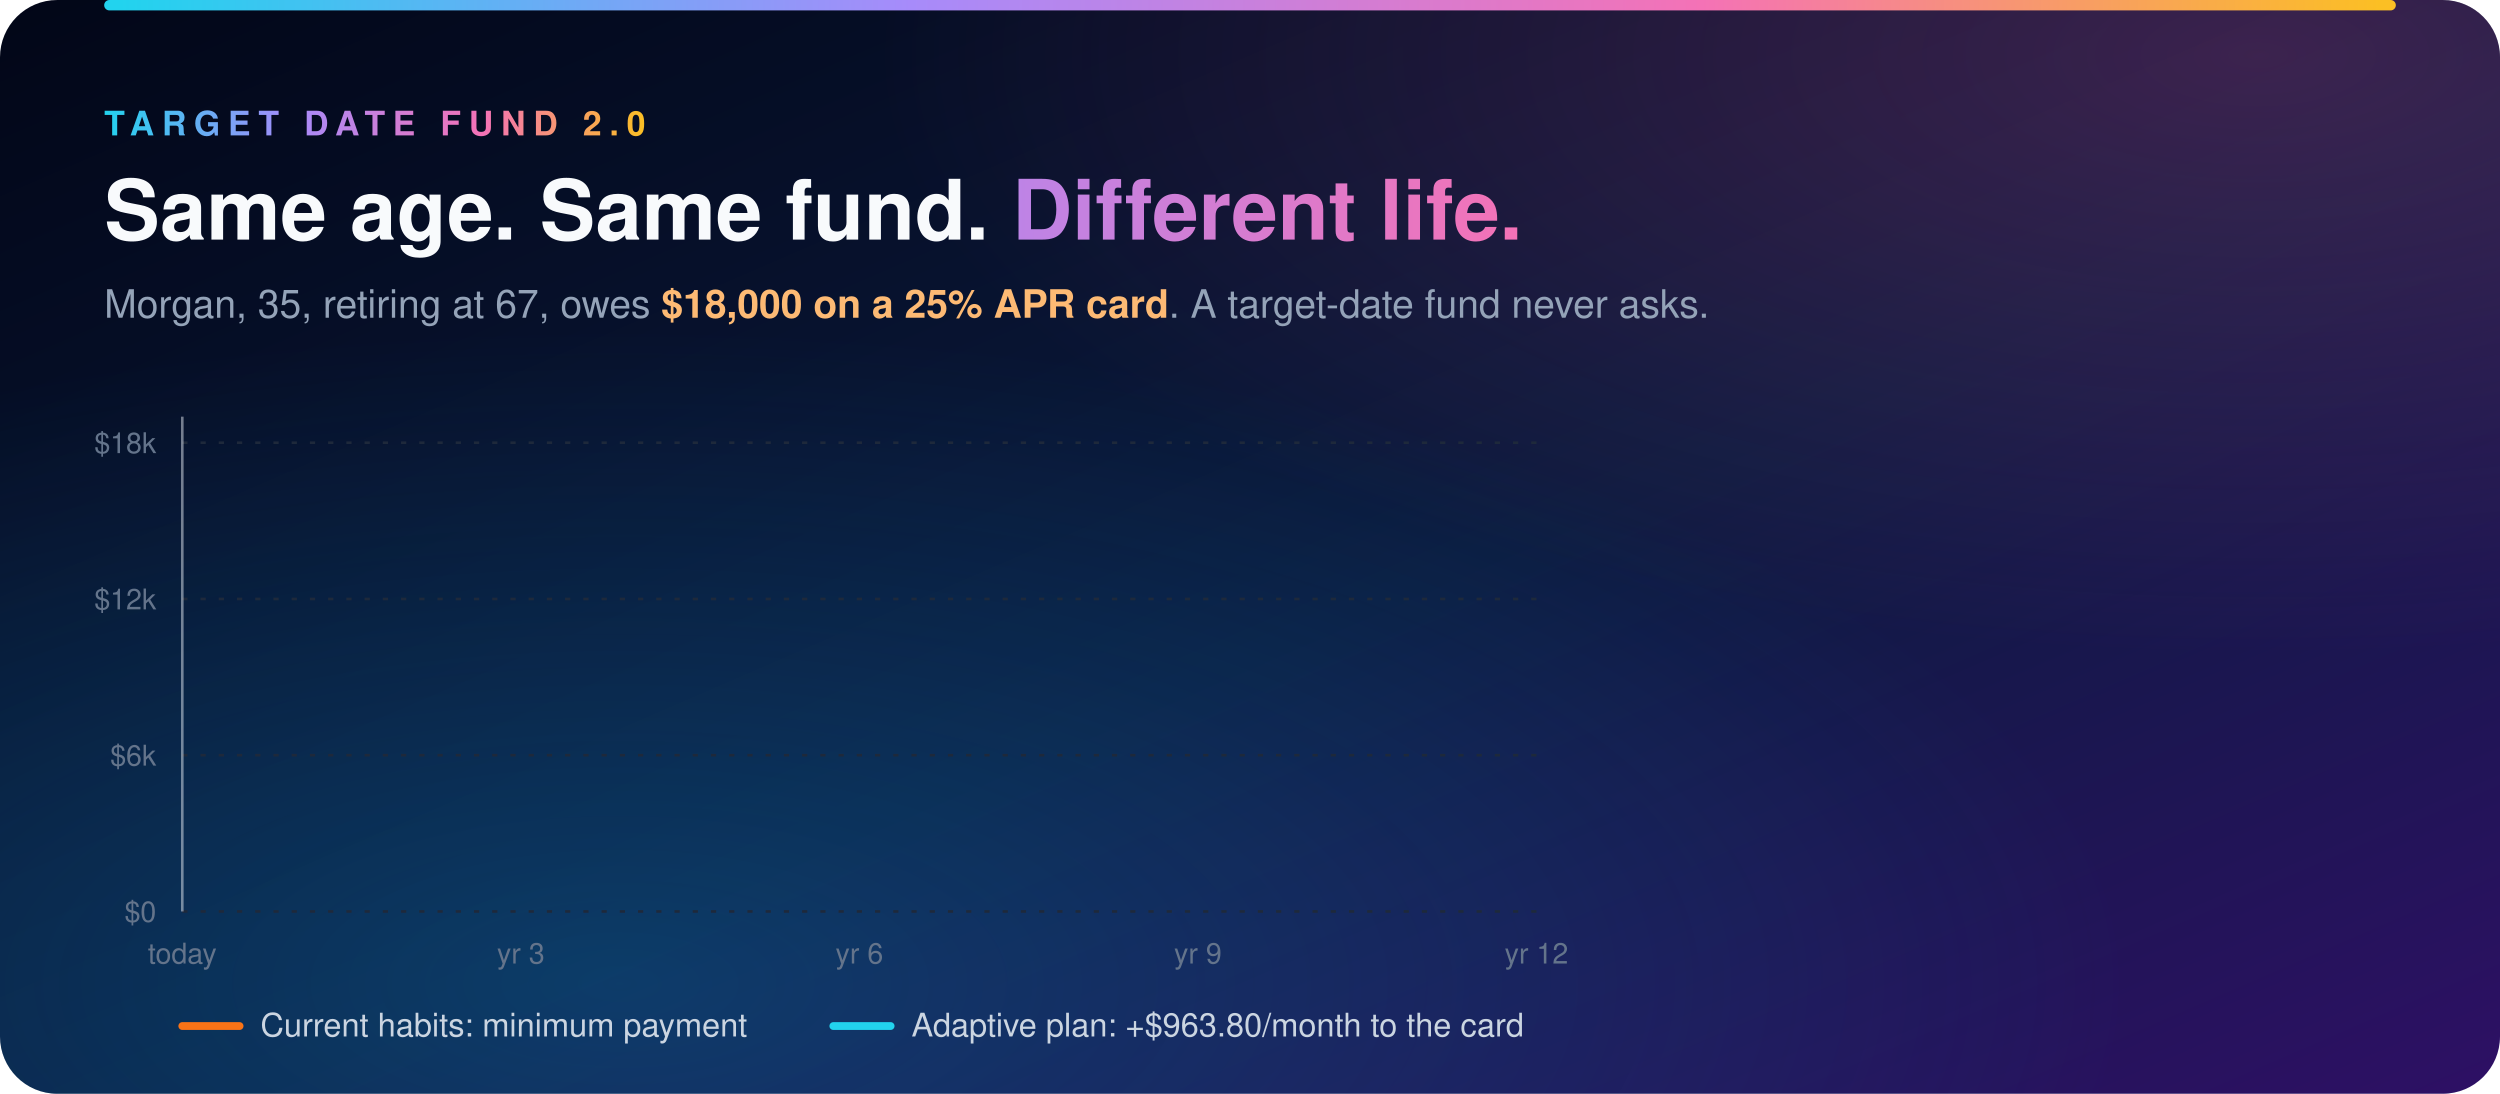
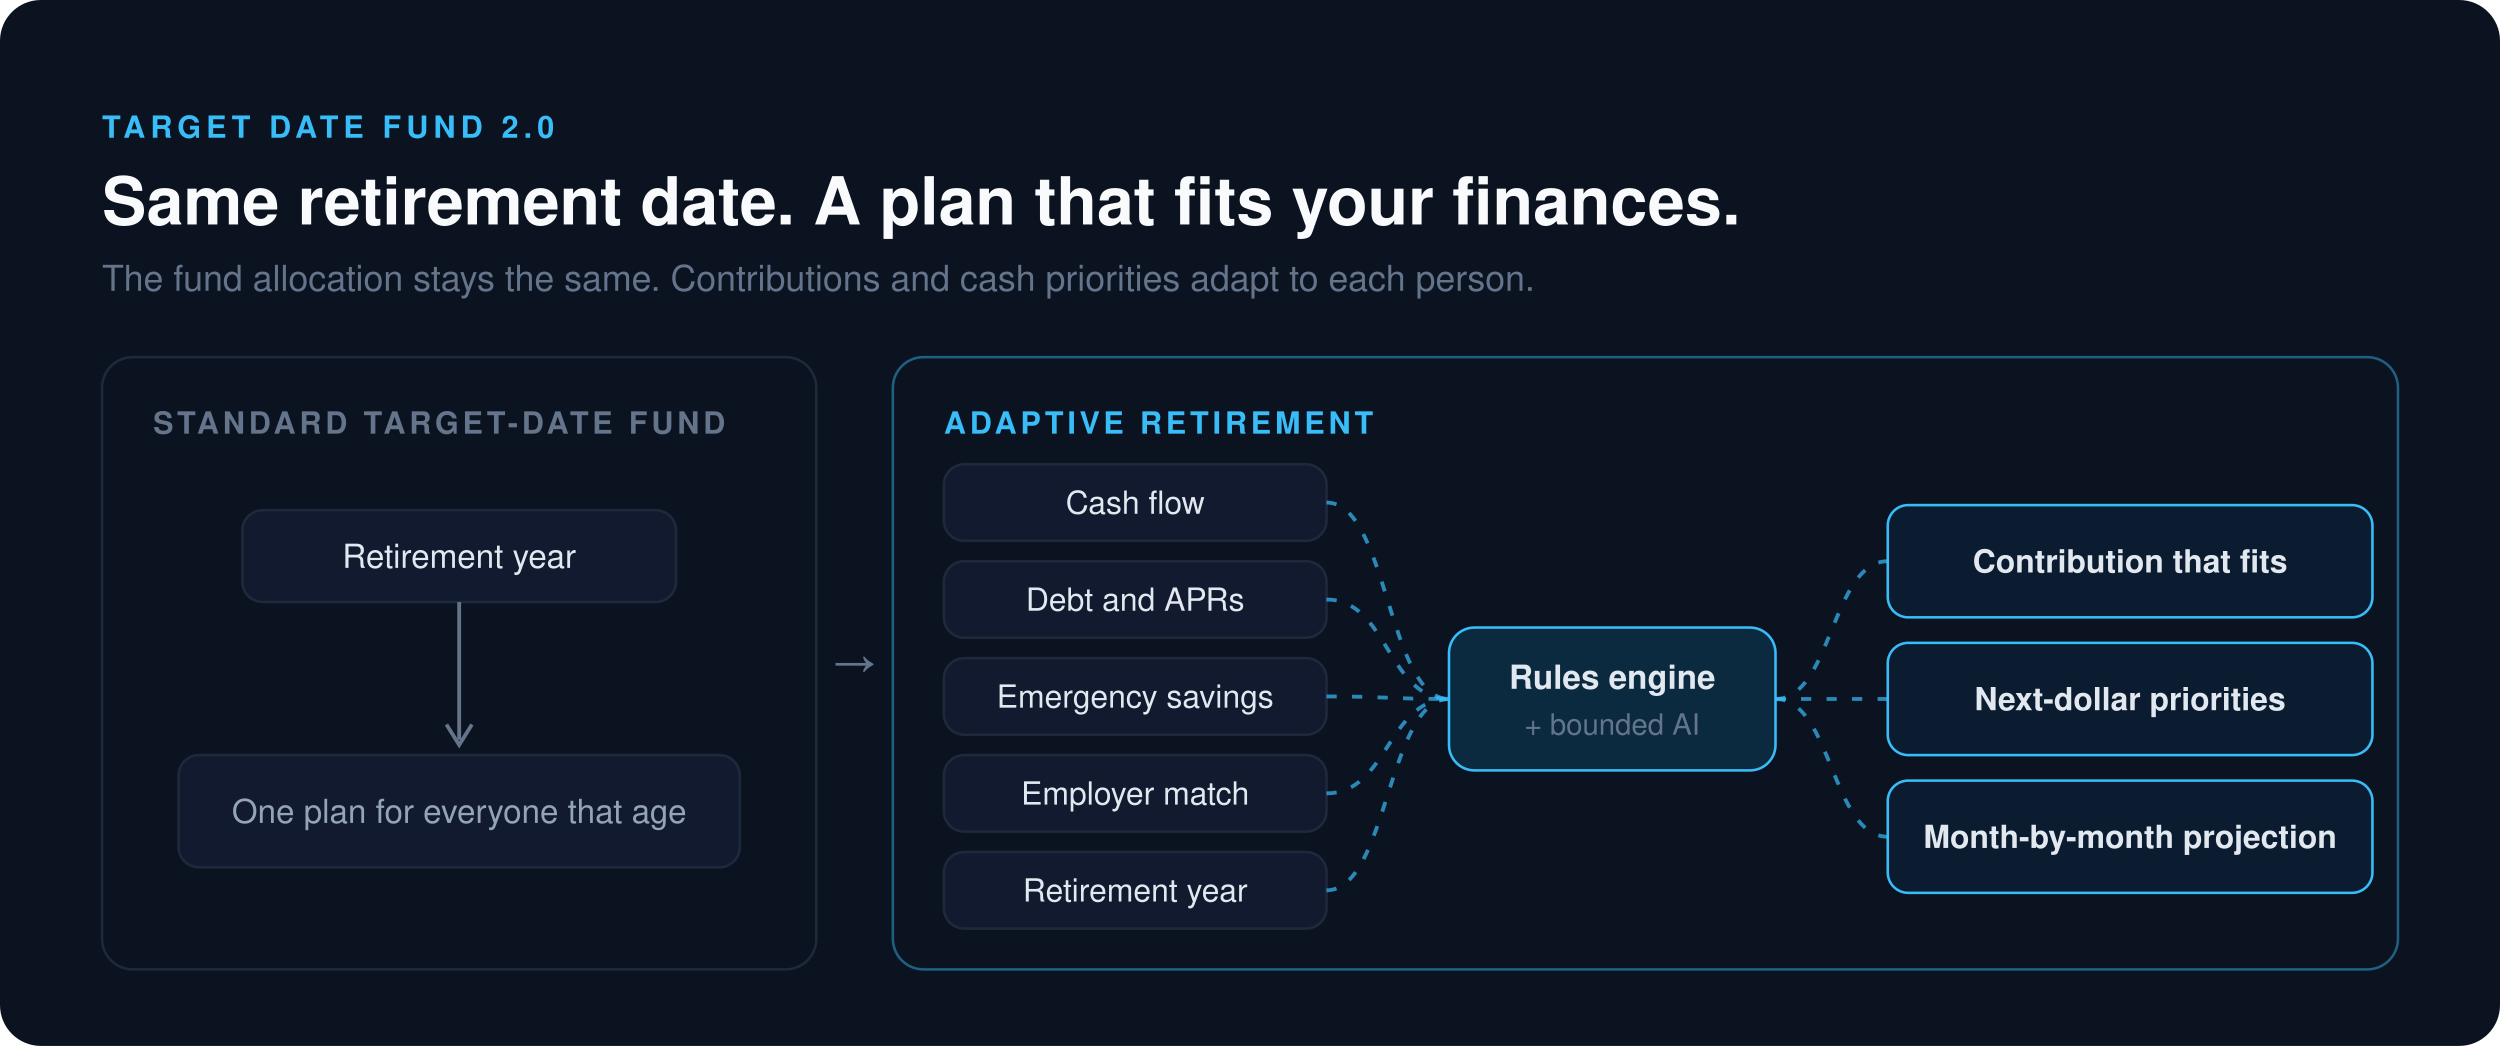
- <svg xmlns="http://www.w3.org/2000/svg" viewBox="0 0 960 420" width="960" height="420" font-family="-apple-system,BlinkMacSystemFont,'Segoe UI',Helvetica,Arial,sans-serif" role="img" aria-label="Morgan, 35, owes $18,000 on a 25% APR card. With current habits the card is paid off in month 135; the adaptive plan pays it off in month 16, saves $32,516 in interest and adds $141,669 at retirement.">
-   <defs>
-     <linearGradient id="bg" x1="0" y1="0" x2="1" y2="1">
-       <stop offset="0" stop-color="#020617" />
-       <stop offset="0.55" stop-color="#0B1B3F" />
-       <stop offset="1" stop-color="#2E1065" />
-     </linearGradient>
-     <radialGradient id="aura" cx="0.25" cy="0.9" r="0.6">
-       <stop offset="0" stop-color="#0EA5E9" stop-opacity="0.24" />
-       <stop offset="1" stop-color="#0EA5E9" stop-opacity="0" />
-     </radialGradient>
-     <radialGradient id="aura2" cx="0.9" cy="0.05" r="0.55">
-       <stop offset="0" stop-color="#EC4899" stop-opacity="0.22" />
-       <stop offset="1" stop-color="#EC4899" stop-opacity="0" />
-     </radialGradient>
-     <linearGradient id="rainbow" x1="0" y1="0" x2="1" y2="0">
-       <stop offset="0" stop-color="#22D3EE" />
-       <stop offset="0.35" stop-color="#A78BFA" />
-       <stop offset="0.7" stop-color="#F472B6" />
-       <stop offset="1" stop-color="#FBBF24" />
-     </linearGradient>
-     <linearGradient id="shimmer" x1="0" y1="0" x2="1" y2="0" gradientUnits="objectBoundingBox">
-       <stop offset="0" stop-color="#22D3EE" />
-       <stop offset="0.5" stop-color="#A78BFA" />
-       <stop offset="1" stop-color="#F472B6" />
-       <animateTransform attributeName="gradientTransform" type="translate" dur="6s" repeatCount="indefinite" values="-0.3 0;0.3 0;-0.3 0" />
-     </linearGradient>
-     <linearGradient id="fillA" x1="0" y1="0" x2="0" y2="1">
-       <stop offset="0" stop-color="#22D3EE" stop-opacity="0.35" />
-       <stop offset="1" stop-color="#22D3EE" stop-opacity="0" />
-     </linearGradient>
-     <linearGradient id="fillC" x1="0" y1="0" x2="0" y2="1">
-       <stop offset="0" stop-color="#F97316" stop-opacity="0.22" />
-       <stop offset="1" stop-color="#F97316" stop-opacity="0" />
-     </linearGradient>
-     <filter id="glow" x="-50%" y="-50%" width="200%" height="200%">
-       <feGaussianBlur stdDeviation="4" result="b" />
-       <feMerge>
-         <feMergeNode in="b" />
-         <feMergeNode in="SourceGraphic" />
-       </feMerge>
-     </filter>
-     <clipPath id="sweep">
-       <rect x="66" y="150" height="220" width="0">
-         <animate attributeName="width" dur="14s" repeatCount="indefinite" keyTimes="0;0.06;0.58;0.93;1" values="0;0;528;528;528" />
-       </rect>
-     </clipPath>
-   </defs>
-   <rect width="960" height="420" rx="22" fill="url(#bg)" />
-   <rect width="960" height="420" rx="22" fill="url(#aura)">
-     <animate attributeName="opacity" dur="7s" repeatCount="indefinite" values="0.6;1;0.6" />
-   </rect>
-   <rect width="960" height="420" rx="22" fill="url(#aura2)">
-     <animate attributeName="opacity" dur="9s" repeatCount="indefinite" values="1;0.5;1" />
-   </rect>
-   <rect x="40" y="0" width="880" height="4" rx="2" fill="url(#rainbow)" />
-   <text x="40" y="52" font-size="13" font-weight="700" letter-spacing="3" fill="url(#rainbow)">TARGET DATE FUND 2.0</text>
-   <text x="40" y="92" font-size="32" font-weight="800" fill="#F8FAFC">Same age. Same fund. <tspan fill="url(#shimmer)">Different life.</tspan>
-   </text>
-   <text x="40" y="122" font-size="15" fill="#94A3B8">Morgan, 35, retiring at 67, owes <tspan fill="#FDBA74" font-weight="600">$18,000 on a 25% APR card</tspan>. A target-date fund never asks.</text>
-   <g>
-     <line x1="70" x2="590" y1="350.0" y2="350.0" stroke="#1E293B" stroke-dasharray="2 5" />
-     <text x="60" y="354.0" font-size="11" fill="#64748B" text-anchor="end">$0</text>
-     <line x1="70" x2="590" y1="290.0" y2="290.0" stroke="#1E293B" stroke-dasharray="2 5" />
-     <text x="60" y="294.0" font-size="11" fill="#64748B" text-anchor="end">$6k</text>
-     <line x1="70" x2="590" y1="230.0" y2="230.0" stroke="#1E293B" stroke-dasharray="2 5" />
-     <text x="60" y="234.0" font-size="11" fill="#64748B" text-anchor="end">$12k</text>
-     <line x1="70" x2="590" y1="170.0" y2="170.0" stroke="#1E293B" stroke-dasharray="2 5" />
-     <text x="60" y="174.0" font-size="11" fill="#64748B" text-anchor="end">$18k</text>
-     <text x="70.0" y="370" font-size="11" fill="#64748B" text-anchor="middle">today</text>
-     <text x="200.0" y="370" font-size="11" fill="#64748B" text-anchor="middle">yr 3</text>
-     <text x="330.0" y="370" font-size="11" fill="#64748B" text-anchor="middle">yr 6</text>
-     <text x="460.0" y="370" font-size="11" fill="#64748B" text-anchor="middle">yr 9</text>
-     <text x="590.0" y="370" font-size="11" fill="#64748B" text-anchor="middle">yr 12</text>
-   </g>
-   <g clip-path="url(#sweep)">
-     <path d="M70.0,170.0 L73.6,170.2 L77.2,170.5 L80.8,170.8 L84.4,171.0 L88.1,171.3 L91.7,171.6 L95.3,171.9 L98.9,172.2 L102.5,172.4 L106.1,172.7 L109.7,173.1 L113.3,173.4 L116.9,173.7 L120.6,174.0 L124.2,174.3 L127.8,174.7 L131.4,175.0 L135.0,175.4 L138.6,175.8 L142.2,176.1 L145.8,176.5 L149.4,176.9 L153.1,177.3 L156.7,177.7 L160.3,178.1 L163.9,178.5 L167.5,178.9 L171.1,179.4 L174.7,179.8 L178.3,180.3 L181.9,180.7 L185.6,181.2 L189.2,181.7 L192.8,182.2 L196.4,182.7 L200.0,183.2 L203.6,183.7 L207.2,184.3 L210.8,184.8 L214.4,185.4 L218.1,185.9 L221.7,186.5 L225.3,187.1 L228.9,187.7 L232.5,188.3 L236.1,189.0 L239.7,189.6 L243.3,190.3 L246.9,191.0 L250.6,191.6 L254.2,192.3 L257.8,193.1 L261.4,193.8 L265.0,194.5 L268.6,195.3 L272.2,196.1 L275.8,196.9 L279.4,197.7 L283.1,198.5 L286.7,199.3 L290.3,200.2 L293.9,201.1 L297.5,202.0 L301.1,202.9 L304.7,203.8 L308.3,204.8 L311.9,205.8 L315.6,206.8 L319.2,207.8 L322.8,208.8 L326.4,209.9 L330.0,211.0 L333.6,212.1 L337.2,213.2 L340.8,214.3 L344.4,215.5 L348.1,216.7 L351.7,217.9 L355.3,219.2 L358.9,220.5 L362.5,221.8 L366.1,223.1 L369.7,224.4 L373.3,225.8 L376.9,227.2 L380.6,228.7 L384.2,230.2 L387.8,231.7 L391.4,233.2 L395.0,234.8 L398.6,236.4 L402.2,238.0 L405.8,239.7 L409.4,241.4 L413.1,243.1 L416.7,244.9 L420.3,246.7 L423.9,248.5 L427.5,250.4 L431.1,252.3 L434.7,254.3 L438.3,256.3 L441.9,258.4 L445.6,260.4 L449.2,262.6 L452.8,264.8 L456.4,267.0 L460.0,269.3 L463.6,271.6 L467.2,273.9 L470.8,276.4 L474.4,278.8 L478.1,281.3 L481.7,283.9 L485.3,286.5 L488.9,289.2 L492.5,291.9 L496.1,294.7 L499.7,297.6 L503.3,300.5 L506.9,303.5 L510.6,306.5 L514.2,309.6 L517.8,312.7 L521.4,316.0 L525.0,319.2 L528.6,322.6 L532.2,326.0 L535.8,329.5 L539.4,333.1 L543.1,336.8 L546.7,340.5 L550.3,344.3 L553.9,348.2 L557.5,350.0 L561.1,350.0 L564.7,350.0 L568.3,350.0 L571.9,350.0 L575.6,350.0 L579.2,350.0 L582.8,350.0 L586.4,350.0 L590.0,350.0 L590.0,350 L70,350 Z" fill="url(#fillC)" />
-     <path d="M70.0,170.0 L73.6,179.9 L77.2,190.0 L80.8,200.3 L84.4,210.8 L88.1,221.5 L91.7,232.5 L95.3,243.7 L98.9,255.1 L102.5,266.8 L106.1,278.7 L109.7,290.8 L113.3,303.2 L116.9,315.9 L120.6,328.8 L124.2,342.0 L127.8,350.0 L131.4,350.0 L135.0,350.0 L138.6,350.0 L142.2,350.0 L145.8,350.0 L149.4,350.0 L153.1,350.0 L156.7,350.0 L160.3,350.0 L163.9,350.0 L167.5,350.0 L171.1,350.0 L174.7,350.0 L178.3,350.0 L181.9,350.0 L185.6,350.0 L189.2,350.0 L192.8,350.0 L196.4,350.0 L200.0,350.0 L203.6,350.0 L207.2,350.0 L210.8,350.0 L214.4,350.0 L218.1,350.0 L221.7,350.0 L225.3,350.0 L228.9,350.0 L232.5,350.0 L236.1,350.0 L239.7,350.0 L243.3,350.0 L246.9,350.0 L250.6,350.0 L254.2,350.0 L257.8,350.0 L261.4,350.0 L265.0,350.0 L268.6,350.0 L272.2,350.0 L275.8,350.0 L279.4,350.0 L283.1,350.0 L286.7,350.0 L290.3,350.0 L293.9,350.0 L297.5,350.0 L301.1,350.0 L304.7,350.0 L308.3,350.0 L311.9,350.0 L315.6,350.0 L319.2,350.0 L322.8,350.0 L326.4,350.0 L330.0,350.0 L333.6,350.0 L337.2,350.0 L340.8,350.0 L344.4,350.0 L348.1,350.0 L351.7,350.0 L355.3,350.0 L358.9,350.0 L362.5,350.0 L366.1,350.0 L369.7,350.0 L373.3,350.0 L376.9,350.0 L380.6,350.0 L384.2,350.0 L387.8,350.0 L391.4,350.0 L395.0,350.0 L398.6,350.0 L402.2,350.0 L405.8,350.0 L409.4,350.0 L413.1,350.0 L416.7,350.0 L420.3,350.0 L423.9,350.0 L427.5,350.0 L431.1,350.0 L434.7,350.0 L438.3,350.0 L441.9,350.0 L445.6,350.0 L449.2,350.0 L452.8,350.0 L456.4,350.0 L460.0,350.0 L463.6,350.0 L467.2,350.0 L470.8,350.0 L474.4,350.0 L478.1,350.0 L481.7,350.0 L485.3,350.0 L488.9,350.0 L492.5,350.0 L496.1,350.0 L499.7,350.0 L503.3,350.0 L506.9,350.0 L510.6,350.0 L514.2,350.0 L517.8,350.0 L521.4,350.0 L525.0,350.0 L528.6,350.0 L532.2,350.0 L535.8,350.0 L539.4,350.0 L543.1,350.0 L546.7,350.0 L550.3,350.0 L553.9,350.0 L557.5,350.0 L561.1,350.0 L564.7,350.0 L568.3,350.0 L571.9,350.0 L575.6,350.0 L579.2,350.0 L582.8,350.0 L586.4,350.0 L590.0,350.0 L590.0,350 L70,350 Z" fill="url(#fillA)" />
-     <path d="M70.0,170.0 L73.6,170.2 L77.2,170.5 L80.8,170.8 L84.4,171.0 L88.1,171.3 L91.7,171.6 L95.3,171.9 L98.9,172.2 L102.5,172.4 L106.1,172.7 L109.7,173.1 L113.3,173.4 L116.9,173.7 L120.6,174.0 L124.2,174.3 L127.8,174.7 L131.4,175.0 L135.0,175.4 L138.6,175.8 L142.2,176.1 L145.8,176.5 L149.4,176.9 L153.1,177.3 L156.7,177.7 L160.3,178.1 L163.9,178.5 L167.5,178.9 L171.1,179.4 L174.7,179.8 L178.3,180.3 L181.9,180.7 L185.6,181.2 L189.2,181.7 L192.8,182.2 L196.4,182.7 L200.0,183.2 L203.6,183.7 L207.2,184.3 L210.8,184.8 L214.4,185.4 L218.1,185.9 L221.7,186.5 L225.3,187.1 L228.9,187.7 L232.5,188.3 L236.1,189.0 L239.7,189.6 L243.3,190.3 L246.9,191.0 L250.6,191.6 L254.2,192.3 L257.8,193.1 L261.4,193.8 L265.0,194.5 L268.6,195.3 L272.2,196.1 L275.8,196.9 L279.4,197.7 L283.1,198.5 L286.7,199.3 L290.3,200.2 L293.9,201.1 L297.5,202.0 L301.1,202.9 L304.7,203.8 L308.3,204.8 L311.9,205.8 L315.6,206.8 L319.2,207.8 L322.8,208.8 L326.4,209.9 L330.0,211.0 L333.6,212.1 L337.2,213.2 L340.8,214.3 L344.4,215.5 L348.1,216.7 L351.7,217.9 L355.3,219.2 L358.9,220.5 L362.5,221.8 L366.1,223.1 L369.7,224.4 L373.3,225.8 L376.9,227.2 L380.6,228.7 L384.2,230.2 L387.8,231.7 L391.4,233.2 L395.0,234.8 L398.6,236.4 L402.2,238.0 L405.8,239.7 L409.4,241.4 L413.1,243.1 L416.7,244.9 L420.3,246.7 L423.9,248.5 L427.5,250.4 L431.1,252.3 L434.7,254.3 L438.3,256.3 L441.9,258.4 L445.6,260.4 L449.2,262.6 L452.8,264.8 L456.4,267.0 L460.0,269.3 L463.6,271.6 L467.2,273.9 L470.8,276.4 L474.4,278.8 L478.1,281.3 L481.7,283.9 L485.3,286.5 L488.9,289.2 L492.5,291.9 L496.1,294.7 L499.7,297.6 L503.3,300.5 L506.9,303.5 L510.6,306.5 L514.2,309.6 L517.8,312.7 L521.4,316.0 L525.0,319.2 L528.6,322.6 L532.2,326.0 L535.8,329.5 L539.4,333.1 L543.1,336.8 L546.7,340.5 L550.3,344.3 L553.9,348.2 L557.5,350.0 L561.1,350.0 L564.7,350.0 L568.3,350.0 L571.9,350.0 L575.6,350.0 L579.2,350.0 L582.8,350.0 L586.4,350.0 L590.0,350.0" fill="none" stroke="#F97316" stroke-width="3" stroke-linecap="round" />
-     <path d="M70.0,170.0 L73.6,179.9 L77.2,190.0 L80.8,200.3 L84.4,210.8 L88.1,221.5 L91.7,232.5 L95.3,243.7 L98.9,255.1 L102.5,266.8 L106.1,278.7 L109.7,290.8 L113.3,303.2 L116.9,315.9 L120.6,328.8 L124.2,342.0 L127.8,350.0 L131.4,350.0 L135.0,350.0 L138.6,350.0 L142.2,350.0 L145.8,350.0 L149.4,350.0 L153.1,350.0 L156.7,350.0 L160.3,350.0 L163.9,350.0 L167.5,350.0 L171.1,350.0 L174.7,350.0 L178.3,350.0 L181.9,350.0 L185.6,350.0 L189.2,350.0 L192.8,350.0 L196.4,350.0 L200.0,350.0 L203.6,350.0 L207.2,350.0 L210.8,350.0 L214.4,350.0 L218.1,350.0 L221.7,350.0 L225.3,350.0 L228.9,350.0 L232.5,350.0 L236.1,350.0 L239.7,350.0 L243.3,350.0 L246.9,350.0 L250.6,350.0 L254.2,350.0 L257.8,350.0 L261.4,350.0 L265.0,350.0 L268.6,350.0 L272.2,350.0 L275.8,350.0 L279.4,350.0 L283.1,350.0 L286.7,350.0 L290.3,350.0 L293.9,350.0 L297.5,350.0 L301.1,350.0 L304.7,350.0 L308.3,350.0 L311.9,350.0 L315.6,350.0 L319.2,350.0 L322.8,350.0 L326.4,350.0 L330.0,350.0 L333.6,350.0 L337.2,350.0 L340.8,350.0 L344.4,350.0 L348.1,350.0 L351.7,350.0 L355.3,350.0 L358.9,350.0 L362.5,350.0 L366.1,350.0 L369.7,350.0 L373.3,350.0 L376.9,350.0 L380.6,350.0 L384.2,350.0 L387.8,350.0 L391.4,350.0 L395.0,350.0 L398.6,350.0 L402.2,350.0 L405.8,350.0 L409.4,350.0 L413.1,350.0 L416.7,350.0 L420.3,350.0 L423.9,350.0 L427.5,350.0 L431.1,350.0 L434.7,350.0 L438.3,350.0 L441.9,350.0 L445.6,350.0 L449.2,350.0 L452.8,350.0 L456.4,350.0 L460.0,350.0 L463.6,350.0 L467.2,350.0 L470.8,350.0 L474.4,350.0 L478.1,350.0 L481.7,350.0 L485.3,350.0 L488.9,350.0 L492.5,350.0 L496.1,350.0 L499.7,350.0 L503.3,350.0 L506.9,350.0 L510.6,350.0 L514.2,350.0 L517.8,350.0 L521.4,350.0 L525.0,350.0 L528.6,350.0 L532.2,350.0 L535.8,350.0 L539.4,350.0 L543.1,350.0 L546.7,350.0 L550.3,350.0 L553.9,350.0 L557.5,350.0 L561.1,350.0 L564.7,350.0 L568.3,350.0 L571.9,350.0 L575.6,350.0 L579.2,350.0 L582.8,350.0 L586.4,350.0 L590.0,350.0" fill="none" stroke="#22D3EE" stroke-width="3.5" stroke-linecap="round" filter="url(#glow)" />
-   </g>
-   <line x1="70" x2="70" y1="160" y2="350" stroke="#E2E8F0" stroke-opacity="0.5" stroke-width="1">
-     <animate attributeName="x1" dur="14s" repeatCount="indefinite" keyTimes="0;0.06;0.58;1" values="70;70;590;590" />
-     <animate attributeName="x2" dur="14s" repeatCount="indefinite" keyTimes="0;0.06;0.58;1" values="70;70;590;590" />
-     <animate attributeName="opacity" dur="14s" repeatCount="indefinite" keyTimes="0;0.05;0.58;0.62;1" values="0;1;1;0;0" />
-   </line>
-   <g opacity="0">
-     <animate attributeName="opacity" dur="14s" repeatCount="indefinite" keyTimes="0;0.118;0.148;0.93;1" values="0;0;1;1;0" />
-     <circle cx="127.8" cy="350" r="6" fill="#22D3EE" filter="url(#glow)" />
-     <circle cx="127.8" cy="350" r="6" fill="none" stroke="#22D3EE" stroke-width="2">
-       <animate attributeName="r" dur="1.8s" repeatCount="indefinite" values="6;22" />
-       <animate attributeName="stroke-opacity" dur="1.8s" repeatCount="indefinite" values="0.9;0" />
-     </circle>
-     <rect x="139.8" y="306" width="186" height="28" rx="14" fill="#083344" stroke="#22D3EE" stroke-opacity="0.6" />
-     <text x="232.8" y="325" font-size="13" font-weight="700" fill="#67E8F9" text-anchor="middle">Adaptive: paid off, month 16</text>
-   </g>
-   <g opacity="0">
-     <animate attributeName="opacity" dur="14s" repeatCount="indefinite" keyTimes="0;0.548;0.578;0.93;1" values="0;0;1;1;0" />
-     <circle cx="557.5" cy="350" r="5" fill="#F97316" />
-     <rect x="325.5" y="306" width="176" height="28" rx="14" fill="#2A1406" stroke="#F97316" stroke-opacity="0.6" />
-     <text x="413.5" y="325" font-size="13" font-weight="700" fill="#FDBA74" text-anchor="middle">Current: month 135</text>
-   </g>
-   <g font-size="12.5">
-     <line x1="70" x2="92" y1="394" y2="394" stroke="#F97316" stroke-width="3" stroke-linecap="round" />
-     <text x="100" y="398" fill="#CBD5E1">Current habits: minimum payment</text>
-     <line x1="320" x2="342" y1="394" y2="394" stroke="#22D3EE" stroke-width="3" stroke-linecap="round" />
-     <text x="350" y="398" fill="#CBD5E1">Adaptive plan: +$963.80/month to the card</text>
-   </g>
-   <g opacity="0">
-     <animate attributeName="opacity" dur="14s" repeatCount="indefinite" keyTimes="0;0.620;0.650;0.93;1" values="0;0;1;1;0" />
-     <rect x="628" y="158" width="300" height="56" rx="12" fill="#0B1220" stroke="#22D3EE" stroke-opacity="0.45" />
-     <rect x="628" y="158" width="4" height="56" rx="2" fill="#22D3EE" />
-     <text x="648" y="185" font-size="22" font-weight="700" fill="#22D3EE">119 months sooner</text>
-     <text x="648" y="203" font-size="12.5" fill="#94A3B8">credit card paid off</text>
-   </g>
-   <g opacity="0">
-     <animate attributeName="opacity" dur="14s" repeatCount="indefinite" keyTimes="0;0.670;0.700;0.93;1" values="0;0;1;1;0" />
-     <rect x="628" y="224" width="300" height="56" rx="12" fill="#0B1220" stroke="#34D399" stroke-opacity="0.45" />
-     <rect x="628" y="224" width="4" height="56" rx="2" fill="#34D399" />
-     <text x="648" y="251" font-size="22" font-weight="700" fill="#34D399">$32,516 saved</text>
-     <text x="648" y="269" font-size="12.5" fill="#94A3B8">in card interest</text>
-   </g>
-   <g opacity="0">
-     <animate attributeName="opacity" dur="14s" repeatCount="indefinite" keyTimes="0;0.720;0.750;0.93;1" values="0;0;1;1;0" />
-     <rect x="628" y="290" width="300" height="56" rx="12" fill="#0B1220" stroke="#C084FC" stroke-opacity="0.45" />
-     <rect x="628" y="290" width="4" height="56" rx="2" fill="#C084FC" />
-     <text x="648" y="317" font-size="22" font-weight="700" fill="#C084FC">+$141,669</text>
-     <text x="648" y="335" font-size="12.5" fill="#94A3B8">retirement balance at 67, same fund</text>
-   </g>
-   <g opacity="0">
-     <animate attributeName="opacity" dur="14s" repeatCount="indefinite" keyTimes="0;0.770;0.800;0.93;1" values="0;0;1;1;0" />
-     <text x="778" y="378" font-size="12" fill="#64748B" text-anchor="middle">Allocation unchanged. Only the next dollar moves.</text>
-   </g>
+ <svg xmlns="http://www.w3.org/2000/svg" viewBox="0 0 980 410" width="980" height="410" font-family="-apple-system,BlinkMacSystemFont,'Segoe UI',Helvetica,Arial,sans-serif" role="img" aria-label="A standard target-date fund uses only your retirement year and gives everyone that age the same plan. Adaptive Retirement combines cash flow, debt, emergency savings, employer match and retirement year into an affordable contribution, next-dollar priorities and a month-by-month projection.">
+   <rect width="980" height="410" rx="16" fill="#0B1220" />
+   <text x="40" y="54" font-size="12" font-weight="600" letter-spacing="2" fill="#38BDF8">TARGET DATE FUND 2.0</text>
+   <text x="40" y="88" font-size="26" font-weight="600" fill="#F8FAFC">Same retirement date. A plan that fits your finances.</text>
+   <text x="40" y="114" font-size="14" fill="#64748B">The fund allocation stays the same. Contributions and cash priorities adapt to each person.</text>
+   <rect x="40" y="140" width="280" height="240" rx="12" fill="none" stroke="#1E293B" />
+   <text x="60" y="170" font-size="12" font-weight="600" letter-spacing="1.5" fill="#64748B">STANDARD TARGET-DATE FUND</text>
+   <rect x="95" y="200" width="170" height="36" rx="8" fill="#111A2E" stroke="#1E293B" />
+   <text x="180.0" y="222.6" font-size="13" font-weight="500" fill="#E2E8F0" text-anchor="middle">Retirement year</text>
+   <line x1="180" y1="236" x2="180" y2="290" stroke="#64748B" stroke-width="1.5" />
+   <path d="M175,284 L180,292 L185,284" fill="none" stroke="#64748B" stroke-width="1.5" />
+   <rect x="70" y="296" width="220" height="44" rx="8" fill="#111A2E" stroke="#1E293B" />
+   <text x="180.0" y="322.6" font-size="13" font-weight="500" fill="#94A3B8" text-anchor="middle">One plan for everyone that age</text>
+   <text x="335" y="266" font-size="18" fill="#64748B" text-anchor="middle">→</text>
+   <rect x="350" y="140" width="590" height="240" rx="12" fill="none" stroke="#38BDF8" stroke-opacity="0.45" />
+   <text x="370" y="170" font-size="12" font-weight="600" letter-spacing="1.5" fill="#38BDF8">ADAPTIVE RETIREMENT</text>
+   <rect x="370" y="182" width="150" height="30" rx="8" fill="#111A2E" stroke="#1E293B" />
+   <text x="445.0" y="201.4" font-size="12.5" font-weight="500" fill="#E2E8F0" text-anchor="middle">Cash flow</text>
+   <rect x="370" y="220" width="150" height="30" rx="8" fill="#111A2E" stroke="#1E293B" />
+   <text x="445.0" y="239.4" font-size="12.5" font-weight="500" fill="#E2E8F0" text-anchor="middle">Debt and APRs</text>
+   <rect x="370" y="258" width="150" height="30" rx="8" fill="#111A2E" stroke="#1E293B" />
+   <text x="445.0" y="277.4" font-size="12.5" font-weight="500" fill="#E2E8F0" text-anchor="middle">Emergency savings</text>
+   <rect x="370" y="296" width="150" height="30" rx="8" fill="#111A2E" stroke="#1E293B" />
+   <text x="445.0" y="315.4" font-size="12.5" font-weight="500" fill="#E2E8F0" text-anchor="middle">Employer match</text>
+   <rect x="370" y="334" width="150" height="30" rx="8" fill="#111A2E" stroke="#1E293B" />
+   <text x="445.0" y="353.4" font-size="12.5" font-weight="500" fill="#E2E8F0" text-anchor="middle">Retirement year</text>
+   <path d="M520,197.0 C544.0,197.0 544.0,274.0 568,274.0" fill="none" stroke="#38BDF8" stroke-opacity="0.7" stroke-width="1.5" stroke-dasharray="4 6">
+     <animate attributeName="stroke-dashoffset" dur="1.6s" begin="0.0s" repeatCount="indefinite" values="20;0" />
+   </path>
+   <path d="M520,235.0 C544.0,235.0 544.0,274.0 568,274.0" fill="none" stroke="#38BDF8" stroke-opacity="0.7" stroke-width="1.5" stroke-dasharray="4 6">
+     <animate attributeName="stroke-dashoffset" dur="1.6s" begin="0.15s" repeatCount="indefinite" values="20;0" />
+   </path>
+   <path d="M520,273.0 C544.0,273.0 544.0,274.0 568,274.0" fill="none" stroke="#38BDF8" stroke-opacity="0.7" stroke-width="1.5" stroke-dasharray="4 6">
+     <animate attributeName="stroke-dashoffset" dur="1.6s" begin="0.3s" repeatCount="indefinite" values="20;0" />
+   </path>
+   <path d="M520,311.0 C544.0,311.0 544.0,274.0 568,274.0" fill="none" stroke="#38BDF8" stroke-opacity="0.7" stroke-width="1.5" stroke-dasharray="4 6">
+     <animate attributeName="stroke-dashoffset" dur="1.6s" begin="0.45s" repeatCount="indefinite" values="20;0" />
+   </path>
+   <path d="M520,349.0 C544.0,349.0 544.0,274.0 568,274.0" fill="none" stroke="#38BDF8" stroke-opacity="0.7" stroke-width="1.5" stroke-dasharray="4 6">
+     <animate attributeName="stroke-dashoffset" dur="1.6s" begin="0.6s" repeatCount="indefinite" values="20;0" />
+   </path>
+   <rect x="568" y="246" width="128" height="56" rx="10" fill="#0C2A3F" stroke="#38BDF8" />
+   <text x="632.0" y="270" font-size="13" font-weight="600" fill="#E2E8F0" text-anchor="middle">Rules engine</text>
+   <text x="632.0" y="288" font-size="11.5" fill="#64748B" text-anchor="middle">+ bounded AI</text>
+   <path d="M696,274.0 C718.0,274.0 718.0,220.0 740,220.0" fill="none" stroke="#38BDF8" stroke-opacity="0.7" stroke-width="1.5" stroke-dasharray="4 6">
+     <animate attributeName="stroke-dashoffset" dur="1.6s" begin="0.8s" repeatCount="indefinite" values="20;0" />
+   </path>
+   <path d="M696,274.0 C718.0,274.0 718.0,274.0 740,274.0" fill="none" stroke="#38BDF8" stroke-opacity="0.7" stroke-width="1.5" stroke-dasharray="4 6">
+     <animate attributeName="stroke-dashoffset" dur="1.6s" begin="0.95s" repeatCount="indefinite" values="20;0" />
+   </path>
+   <path d="M696,274.0 C718.0,274.0 718.0,328.0 740,328.0" fill="none" stroke="#38BDF8" stroke-opacity="0.7" stroke-width="1.5" stroke-dasharray="4 6">
+     <animate attributeName="stroke-dashoffset" dur="1.6s" begin="1.1s" repeatCount="indefinite" values="20;0" />
+   </path>
+   <rect x="740" y="198" width="190" height="44" rx="8" fill="#0C1C30" stroke="#38BDF8" />
+   <text x="835.0" y="224.4" font-size="12.5" font-weight="600" fill="#E2E8F0" text-anchor="middle">Contribution that fits</text>
+   <rect x="740" y="252" width="190" height="44" rx="8" fill="#0C1C30" stroke="#38BDF8" />
+   <text x="835.0" y="278.4" font-size="12.5" font-weight="600" fill="#E2E8F0" text-anchor="middle">Next-dollar priorities</text>
+   <rect x="740" y="306" width="190" height="44" rx="8" fill="#0C1C30" stroke="#38BDF8" />
+   <text x="835.0" y="332.4" font-size="12.5" font-weight="600" fill="#E2E8F0" text-anchor="middle">Month-by-month projection</text>
</svg>
